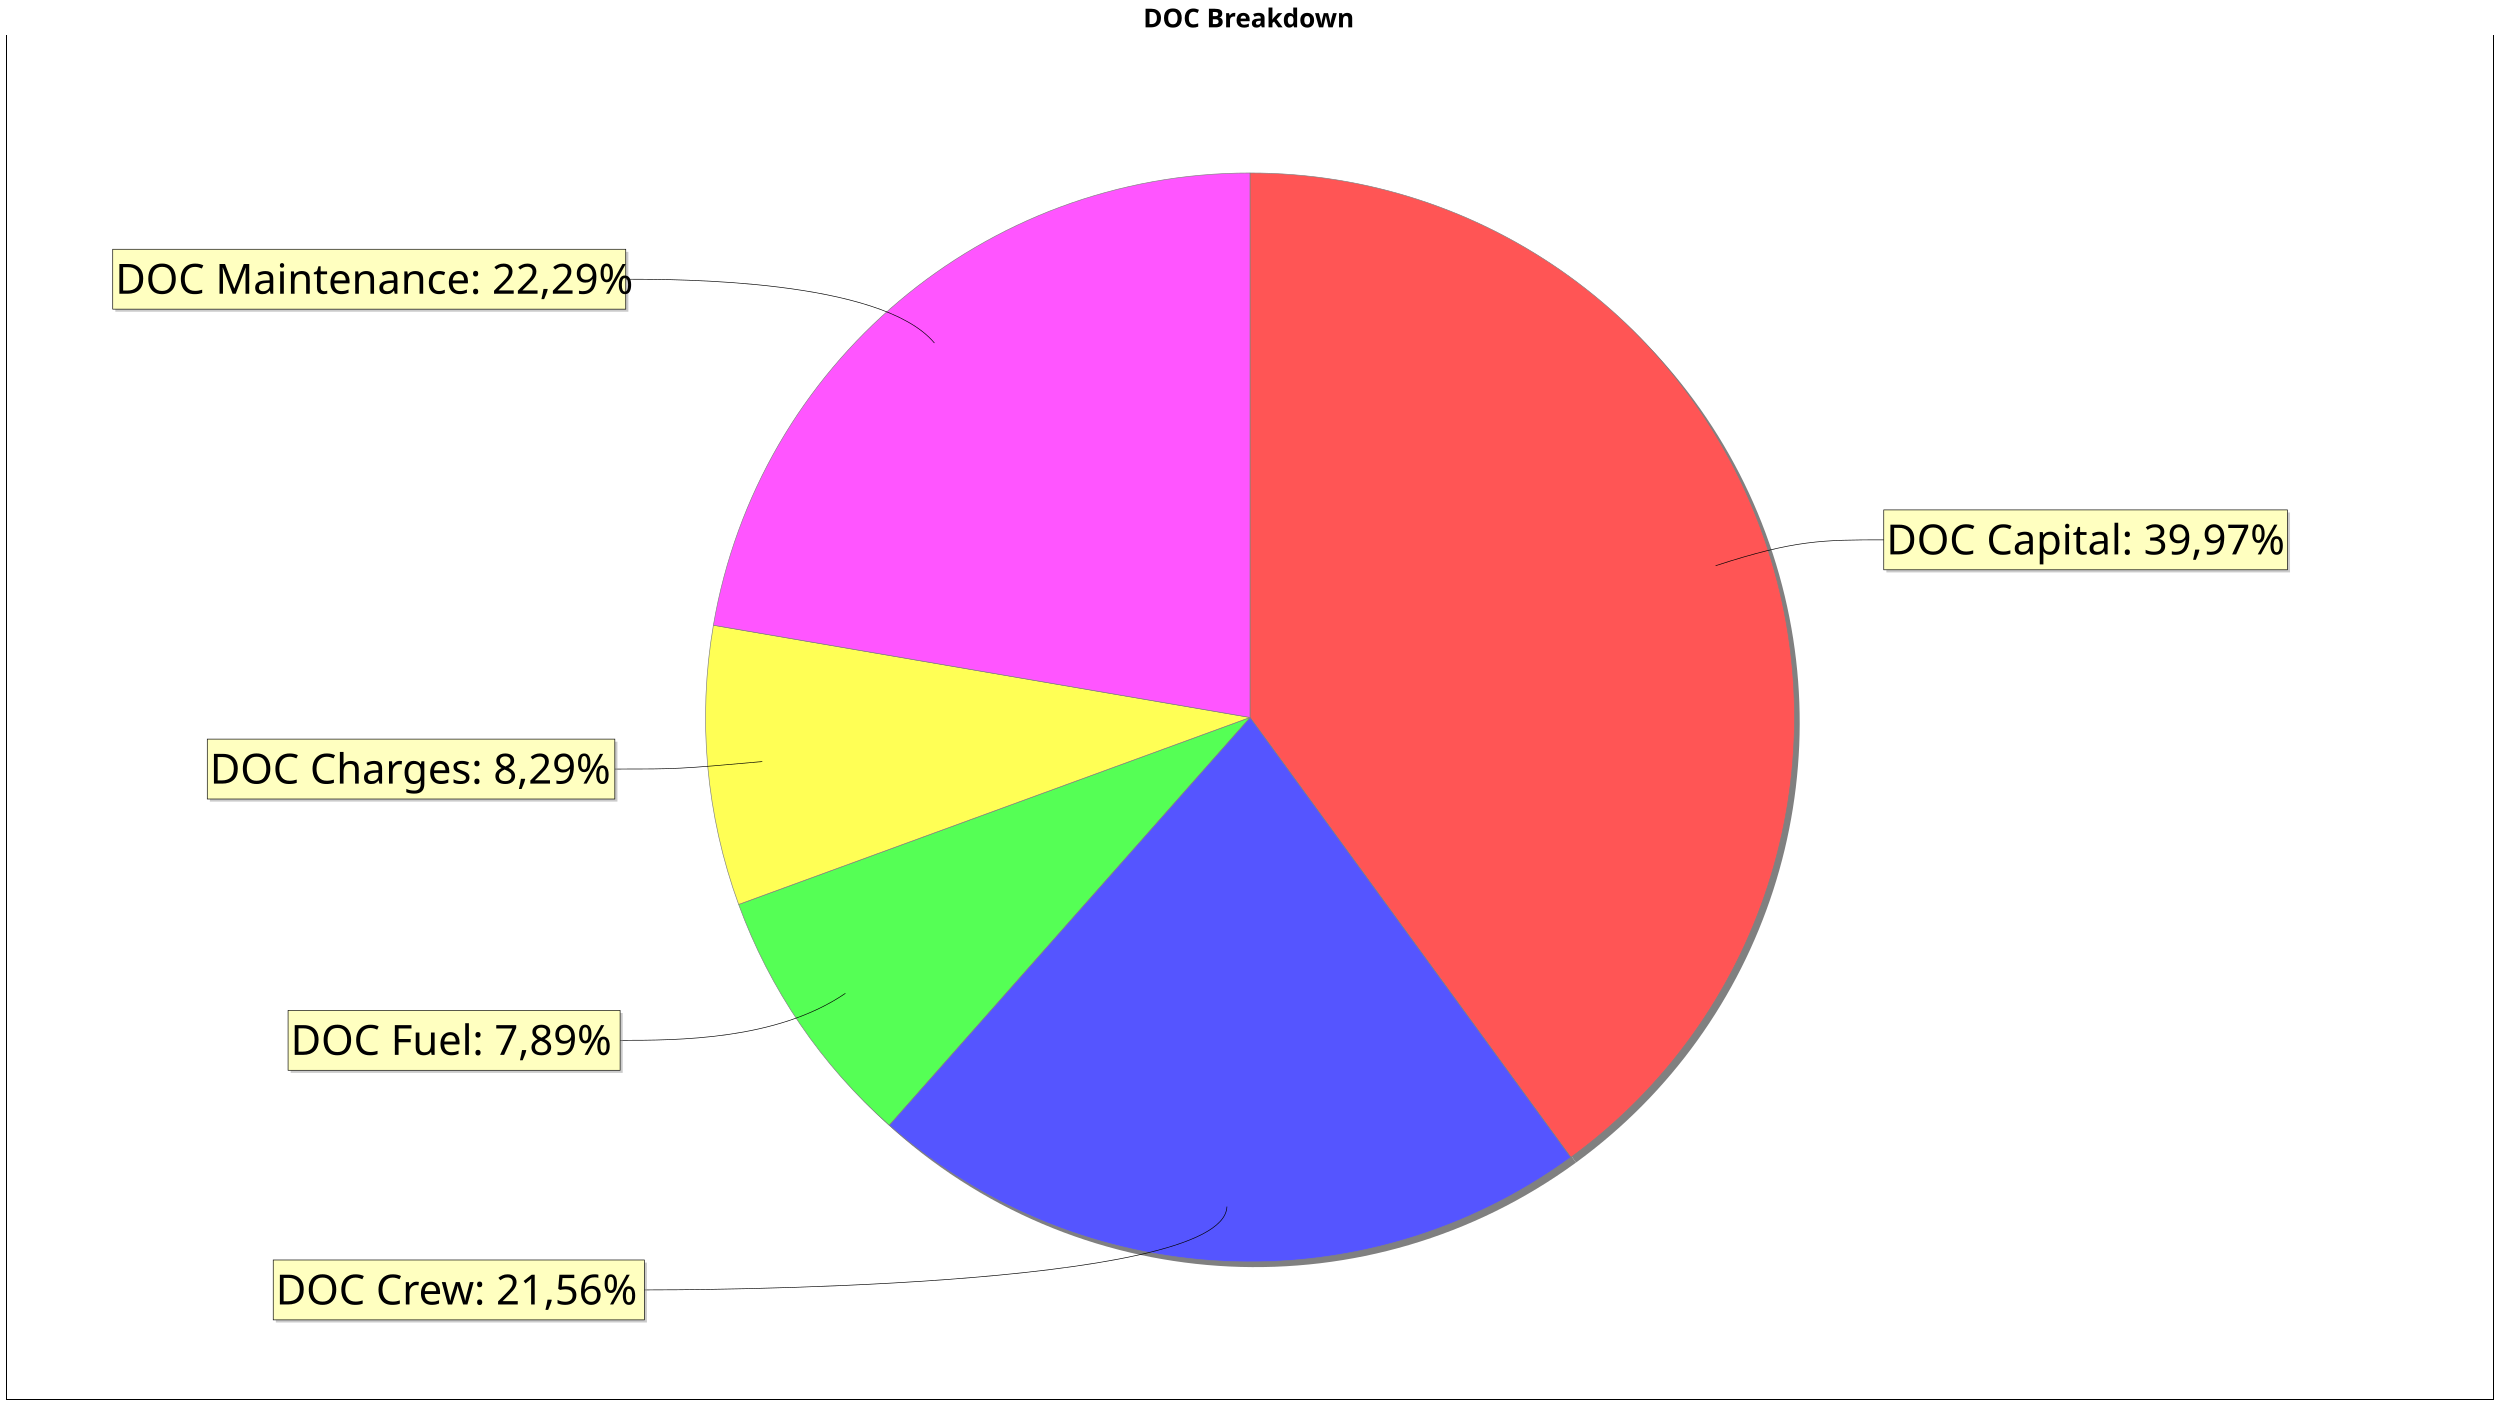
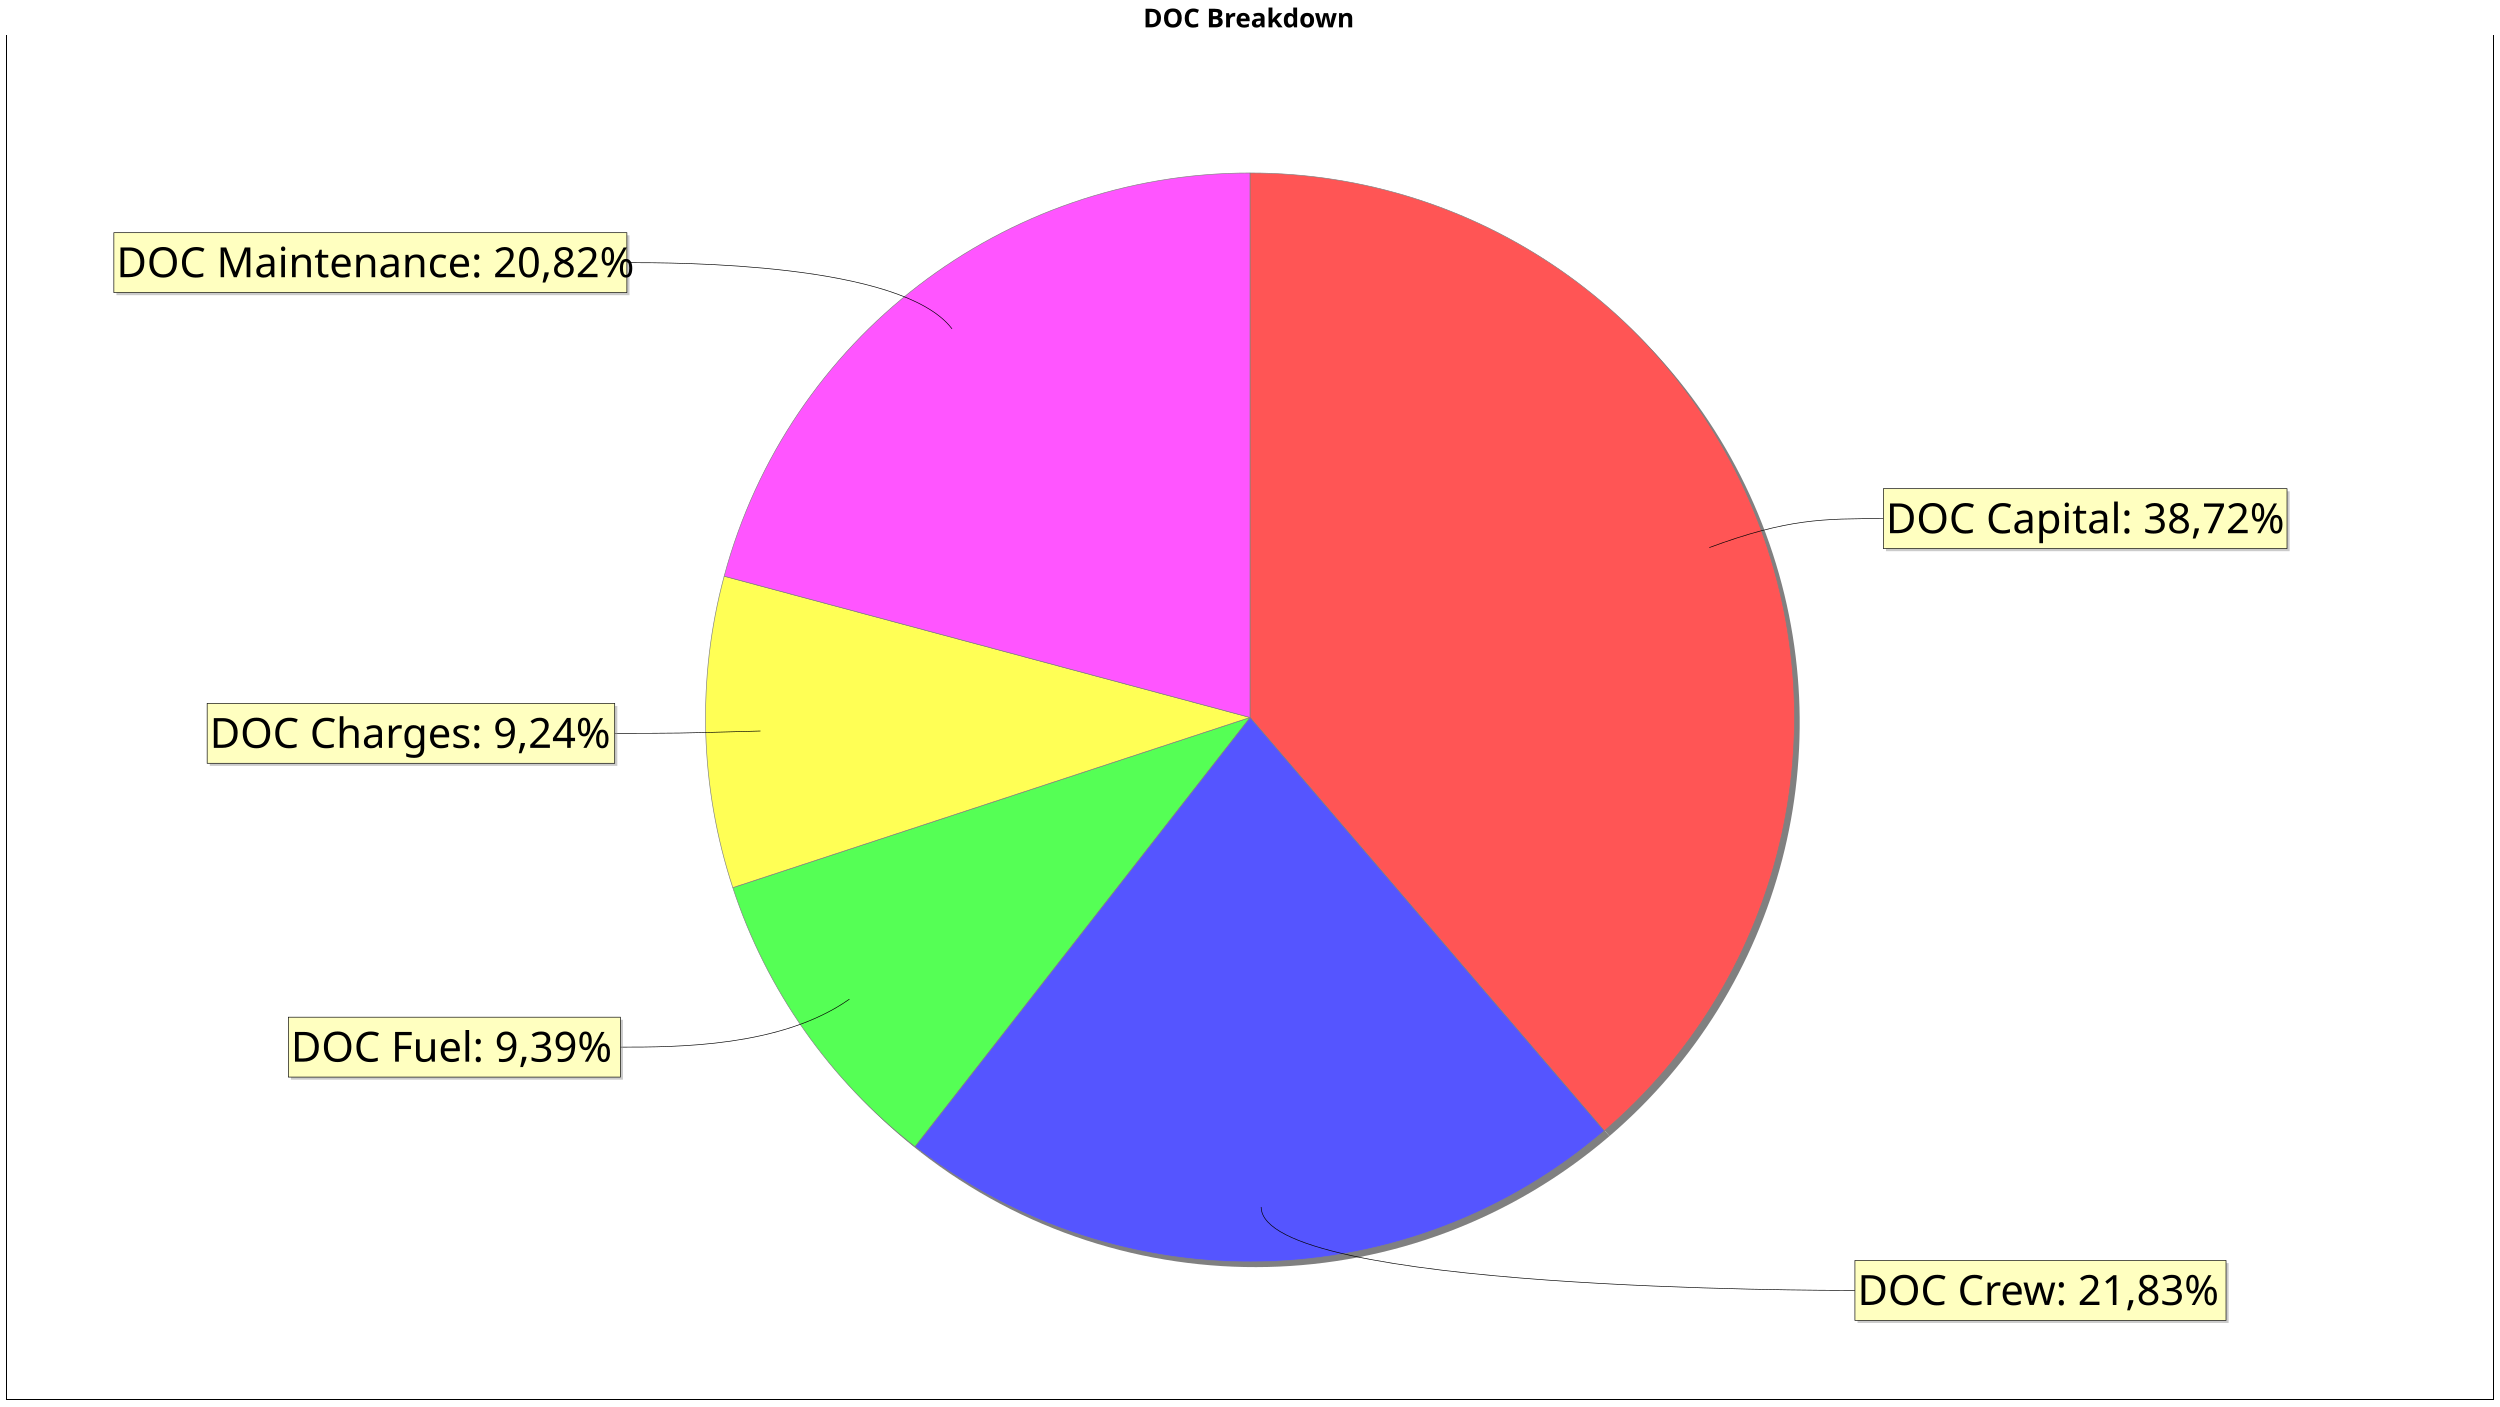
<svg xmlns="http://www.w3.org/2000/svg" width="1920" height="1080" text-rendering="auto" shape-rendering="auto">
  <defs>
-     <clipPath id="_451170350735729clip-0">
+     <clipPath id="_358978838579337clip-0">
      <path d="M 0 0 L 1920 0 L 1920 1080 L 0 1080 L 0 0 Z " />
    </clipPath>
-     <clipPath id="_451170350735729clip-1">
+     <clipPath id="_358978838579337clip-1">
      <path d="M 5 27 L 5 1075 L 1915 1075 L 1915 27 Z " />
    </clipPath>
  </defs>
-   <rect x="0" y="0" width="1920" height="1080" style="fill: rgb(255,255,255); fill-opacity: 1.0" transform="matrix(1,0,0,1,0,0)" clip-path="url(#_451170350735729clip-0)" />
+   <rect x="0" y="0" width="1920" height="1080" style="fill: rgb(255,255,255); fill-opacity: 1.0" transform="matrix(1,0,0,1,0,0)" clip-path="url(#_358978838579337clip-0)" />
  <g transform="matrix(1,0,0,1,0,0)">
-     <text x="878" y="21.01" style="fill: rgb(0,0,0); fill-opacity: 1.0; font-family: Tahoma; font-size: 20px; font-weight: bold;" clip-path="url(#_451170350735729clip-0)">DOC Breakdown</text>
+     <text x="878" y="21.01" style="fill: rgb(0,0,0); fill-opacity: 1.0; font-family: Tahoma; font-size: 20px; font-weight: bold;" clip-path="url(#_358978838579337clip-0)">DOC Breakdown</text>
  </g>
-   <rect x="5" y="27" width="1910" height="1048" style="fill: rgb(255,255,255); fill-opacity: 0.0" transform="matrix(1,0,0,1,0,0)" clip-path="url(#_451170350735729clip-0)" />
-   <rect x="5" y="27" width="1910" height="1048" style="stroke-width: 0.5;stroke: rgb(0,0,0);stroke-opacity: 1.0;stroke-linecap: round;stroke-linejoin: round;shape-rendering:crispEdges;; fill: none" transform="matrix(1,0,0,1,0,0)" clip-path="url(#_451170350735729clip-0)" />
-   <g style="fill: rgb(128,128,128); fill-opacity: 1.0; stroke: none" transform="matrix(1,0,0,1,0,0)" clip-path="url(#_451170350735729clip-1)">
-     <path d="M 964 136.85 C 1145.02 136.85 1305.48 253.32 1361.57 425.43 C 1417.66 597.54 1356.64 786.2 1210.38 892.86 L 964 555 Z " />
+   <rect x="5" y="27" width="1910" height="1048" style="fill: rgb(255,255,255); fill-opacity: 0.0" transform="matrix(1,0,0,1,0,0)" clip-path="url(#_358978838579337clip-0)" />
+   <rect x="5" y="27" width="1910" height="1048" style="stroke-width: 0.5;stroke: rgb(0,0,0);stroke-opacity: 1.0;stroke-linecap: round;stroke-linejoin: round;shape-rendering:crispEdges;; fill: none" transform="matrix(1,0,0,1,0,0)" clip-path="url(#_358978838579337clip-0)" />
+   <g style="fill: rgb(128,128,128); fill-opacity: 1.0; stroke: none" transform="matrix(1,0,0,1,0,0)" clip-path="url(#_358978838579337clip-1)">
+     <path d="M 964 136.85 C 1139 136.85 1295.48 245.82 1356.19 409.95 C 1416.89 574.08 1368.97 758.65 1236.09 872.52 L 964 555 Z " />
  </g>
-   <g style="fill: rgb(128,128,128); fill-opacity: 1.0; stroke: none" transform="matrix(1,0,0,1,0,0)" clip-path="url(#_451170350735729clip-1)">
-     <path d="M 1210.38 892.86 C 1051.73 1008.55 833.95 998.28 686.9 868.15 L 964 555 Z " />
+   <g style="fill: rgb(128,128,128); fill-opacity: 1.0; stroke: none" transform="matrix(1,0,0,1,0,0)" clip-path="url(#_358978838579337clip-1)">
+     <path d="M 1236.09 872.52 C 1084.98 1002.01 863.54 1007.06 706.67 884.6 L 964 555 Z " />
  </g>
-   <g style="fill: rgb(128,128,128); fill-opacity: 1.0; stroke: none" transform="matrix(1,0,0,1,0,0)" clip-path="url(#_451170350735729clip-1)">
-     <path d="M 686.9 868.15 C 634.87 822.12 595.14 763.85 571.28 698.61 L 964 555 Z " />
+   <g style="fill: rgb(128,128,128); fill-opacity: 1.0; stroke: none" transform="matrix(1,0,0,1,0,0)" clip-path="url(#_358978838579337clip-1)">
+     <path d="M 706.67 884.6 C 641.38 833.62 592.69 764.39 566.8 685.7 L 964 555 Z " />
  </g>
-   <g style="fill: rgb(128,128,128); fill-opacity: 1.0; stroke: none" transform="matrix(1,0,0,1,0,0)" clip-path="url(#_451170350735729clip-1)">
-     <path d="M 571.28 698.61 C 546.21 630.05 539.53 556.12 551.89 484.18 L 964 555 Z " />
+   <g style="fill: rgb(128,128,128); fill-opacity: 1.0; stroke: none" transform="matrix(1,0,0,1,0,0)" clip-path="url(#_358978838579337clip-1)">
+     <path d="M 566.8 685.7 C 541.34 608.32 539.03 525.19 560.17 446.51 L 964 555 Z " />
  </g>
-   <g style="fill: rgb(128,128,128); fill-opacity: 1.0; stroke: none" transform="matrix(1,0,0,1,0,0)" clip-path="url(#_451170350735729clip-1)">
-     <path d="M 551.89 484.18 C 586.37 283.51 760.39 136.85 964 136.85 L 964 555 Z " />
+   <g style="fill: rgb(128,128,128); fill-opacity: 1.0; stroke: none" transform="matrix(1,0,0,1,0,0)" clip-path="url(#_358978838579337clip-1)">
+     <path d="M 560.17 446.51 C 609.24 263.83 774.84 136.85 964 136.85 L 964 555 Z " />
  </g>
-   <g style="fill: rgb(255,85,85); fill-opacity: 1.0; stroke: none" transform="matrix(1,0,0,1,0,0)" clip-path="url(#_451170350735729clip-1)">
-     <path d="M 960 132.85 C 1141.02 132.85 1301.48 249.32 1357.57 421.43 C 1413.66 593.54 1352.64 782.2 1206.38 888.86 L 960 551 Z " />
+   <g style="fill: rgb(255,85,85); fill-opacity: 1.0; stroke: none" transform="matrix(1,0,0,1,0,0)" clip-path="url(#_358978838579337clip-1)">
+     <path d="M 960 132.85 C 1135 132.85 1291.48 241.82 1352.19 405.95 C 1412.89 570.08 1364.97 754.65 1232.09 868.52 L 960 551 Z " />
  </g>
-   <g style="stroke-width: 0.5;stroke: rgb(128,128,128);stroke-opacity: 1.0;stroke-linecap: round;stroke-linejoin: round;shape-rendering:geometricPrecision;; fill: none" transform="matrix(1,0,0,1,0,0)" clip-path="url(#_451170350735729clip-1)">
-     <path d="M 960 132.85 C 1141.02 132.85 1301.48 249.32 1357.57 421.43 C 1413.66 593.54 1352.64 782.2 1206.38 888.86 L 960 551 Z " />
+   <g style="stroke-width: 0.5;stroke: rgb(128,128,128);stroke-opacity: 1.0;stroke-linecap: round;stroke-linejoin: round;shape-rendering:geometricPrecision;; fill: none" transform="matrix(1,0,0,1,0,0)" clip-path="url(#_358978838579337clip-1)">
+     <path d="M 960 132.85 C 1135 132.85 1291.48 241.82 1352.19 405.95 C 1412.89 570.08 1364.97 754.65 1232.09 868.52 L 960 551 Z " />
  </g>
-   <g style="fill: rgb(85,85,255); fill-opacity: 1.0; stroke: none" transform="matrix(1,0,0,1,0,0)" clip-path="url(#_451170350735729clip-1)">
-     <path d="M 1206.38 888.86 C 1047.73 1004.55 829.95 994.28 682.9 864.15 L 960 551 Z " />
+   <g style="fill: rgb(85,85,255); fill-opacity: 1.0; stroke: none" transform="matrix(1,0,0,1,0,0)" clip-path="url(#_358978838579337clip-1)">
+     <path d="M 1232.09 868.52 C 1080.98 998.01 859.54 1003.06 702.67 880.6 L 960 551 Z " />
  </g>
-   <g style="stroke-width: 0.5;stroke: rgb(128,128,128);stroke-opacity: 1.0;stroke-linecap: round;stroke-linejoin: round;shape-rendering:geometricPrecision;; fill: none" transform="matrix(1,0,0,1,0,0)" clip-path="url(#_451170350735729clip-1)">
-     <path d="M 1206.38 888.86 C 1047.73 1004.55 829.95 994.28 682.9 864.15 L 960 551 Z " />
+   <g style="stroke-width: 0.5;stroke: rgb(128,128,128);stroke-opacity: 1.0;stroke-linecap: round;stroke-linejoin: round;shape-rendering:geometricPrecision;; fill: none" transform="matrix(1,0,0,1,0,0)" clip-path="url(#_358978838579337clip-1)">
+     <path d="M 1232.09 868.52 C 1080.98 998.01 859.54 1003.06 702.67 880.6 L 960 551 Z " />
  </g>
-   <g style="fill: rgb(85,255,85); fill-opacity: 1.0; stroke: none" transform="matrix(1,0,0,1,0,0)" clip-path="url(#_451170350735729clip-1)">
-     <path d="M 682.9 864.15 C 630.87 818.12 591.14 759.85 567.28 694.61 L 960 551 Z " />
+   <g style="fill: rgb(85,255,85); fill-opacity: 1.0; stroke: none" transform="matrix(1,0,0,1,0,0)" clip-path="url(#_358978838579337clip-1)">
+     <path d="M 702.67 880.6 C 637.38 829.62 588.69 760.39 562.8 681.7 L 960 551 Z " />
  </g>
-   <g style="stroke-width: 0.5;stroke: rgb(128,128,128);stroke-opacity: 1.0;stroke-linecap: round;stroke-linejoin: round;shape-rendering:geometricPrecision;; fill: none" transform="matrix(1,0,0,1,0,0)" clip-path="url(#_451170350735729clip-1)">
-     <path d="M 682.9 864.15 C 630.87 818.12 591.14 759.85 567.28 694.61 L 960 551 Z " />
+   <g style="stroke-width: 0.5;stroke: rgb(128,128,128);stroke-opacity: 1.0;stroke-linecap: round;stroke-linejoin: round;shape-rendering:geometricPrecision;; fill: none" transform="matrix(1,0,0,1,0,0)" clip-path="url(#_358978838579337clip-1)">
+     <path d="M 702.67 880.6 C 637.38 829.62 588.69 760.39 562.8 681.7 L 960 551 Z " />
  </g>
-   <g style="fill: rgb(255,255,85); fill-opacity: 1.0; stroke: none" transform="matrix(1,0,0,1,0,0)" clip-path="url(#_451170350735729clip-1)">
-     <path d="M 567.28 694.61 C 542.21 626.05 535.53 552.12 547.89 480.18 L 960 551 Z " />
+   <g style="fill: rgb(255,255,85); fill-opacity: 1.0; stroke: none" transform="matrix(1,0,0,1,0,0)" clip-path="url(#_358978838579337clip-1)">
+     <path d="M 562.8 681.7 C 537.34 604.32 535.03 521.19 556.17 442.51 L 960 551 Z " />
  </g>
-   <g style="stroke-width: 0.5;stroke: rgb(128,128,128);stroke-opacity: 1.0;stroke-linecap: round;stroke-linejoin: round;shape-rendering:geometricPrecision;; fill: none" transform="matrix(1,0,0,1,0,0)" clip-path="url(#_451170350735729clip-1)">
-     <path d="M 567.28 694.61 C 542.21 626.05 535.53 552.12 547.89 480.18 L 960 551 Z " />
+   <g style="stroke-width: 0.5;stroke: rgb(128,128,128);stroke-opacity: 1.0;stroke-linecap: round;stroke-linejoin: round;shape-rendering:geometricPrecision;; fill: none" transform="matrix(1,0,0,1,0,0)" clip-path="url(#_358978838579337clip-1)">
+     <path d="M 562.8 681.7 C 537.34 604.32 535.03 521.19 556.17 442.51 L 960 551 Z " />
  </g>
-   <g style="fill: rgb(255,85,255); fill-opacity: 1.0; stroke: none" transform="matrix(1,0,0,1,0,0)" clip-path="url(#_451170350735729clip-1)">
-     <path d="M 547.89 480.18 C 582.37 279.51 756.39 132.85 960 132.85 L 960 551 Z " />
+   <g style="fill: rgb(255,85,255); fill-opacity: 1.0; stroke: none" transform="matrix(1,0,0,1,0,0)" clip-path="url(#_358978838579337clip-1)">
+     <path d="M 556.17 442.51 C 605.24 259.83 770.84 132.85 960 132.85 L 960 551 Z " />
  </g>
-   <g style="stroke-width: 0.5;stroke: rgb(128,128,128);stroke-opacity: 1.0;stroke-linecap: round;stroke-linejoin: round;shape-rendering:geometricPrecision;; fill: none" transform="matrix(1,0,0,1,0,0)" clip-path="url(#_451170350735729clip-1)">
-     <path d="M 547.89 480.18 C 582.37 279.51 756.39 132.85 960 132.85 L 960 551 Z " />
+   <g style="stroke-width: 0.5;stroke: rgb(128,128,128);stroke-opacity: 1.0;stroke-linecap: round;stroke-linejoin: round;shape-rendering:geometricPrecision;; fill: none" transform="matrix(1,0,0,1,0,0)" clip-path="url(#_358978838579337clip-1)">
+     <path d="M 556.17 442.51 C 605.24 259.83 770.84 132.85 960 132.85 L 960 551 Z " />
  </g>
-   <g style="stroke-width: 0.5;stroke: rgb(0,0,0);stroke-opacity: 1.0;stroke-linecap: square;shape-rendering:geometricPrecision;; fill: none" transform="matrix(1,0,0,1,0,0)" clip-path="url(#_451170350735729clip-1)">
-     <path d="M 480.58 214.43 C 519.84 214.43 676.34 214.43 717.47 263.24" />
+   <g style="stroke-width: 0.5;stroke: rgb(0,0,0);stroke-opacity: 1.0;stroke-linecap: square;shape-rendering:geometricPrecision;; fill: none" transform="matrix(1,0,0,1,0,0)" clip-path="url(#_358978838579337clip-1)">
+     <path d="M 481.44 201.71 C 519.84 201.71 692.16 201.71 731 252.36" />
  </g>
-   <rect x="88.58" y="193.43" width="394" height="46" style="fill: rgb(151,151,151); fill-opacity: 0.502" transform="matrix(1,0,0,1,0,0)" clip-path="url(#_451170350735729clip-1)" />
-   <rect x="86.58" y="191.43" width="394" height="46" style="fill: rgb(255,255,192); fill-opacity: 1.0" transform="matrix(1,0,0,1,0,0)" clip-path="url(#_451170350735729clip-1)" />
-   <rect x="86.58" y="191.43" width="394" height="46" style="stroke-width: 0.5;stroke: rgb(0,0,0);stroke-opacity: 1.0;stroke-linecap: square;shape-rendering:geometricPrecision;; fill: none" transform="matrix(1,0,0,1,0,0)" clip-path="url(#_451170350735729clip-1)" />
+   <rect x="89.44" y="180.71" width="394" height="46" style="fill: rgb(151,151,151); fill-opacity: 0.502" transform="matrix(1,0,0,1,0,0)" clip-path="url(#_358978838579337clip-1)" />
+   <rect x="87.44" y="178.71" width="394" height="46" style="fill: rgb(255,255,192); fill-opacity: 1.0" transform="matrix(1,0,0,1,0,0)" clip-path="url(#_358978838579337clip-1)" />
+   <rect x="87.44" y="178.71" width="394" height="46" style="stroke-width: 0.5;stroke: rgb(0,0,0);stroke-opacity: 1.0;stroke-linecap: square;shape-rendering:geometricPrecision;; fill: none" transform="matrix(1,0,0,1,0,0)" clip-path="url(#_358978838579337clip-1)" />
  <g transform="matrix(1,0,0,1,0,0)">
-     <text x="88.58" y="225.61" style="fill: rgb(0,0,0); fill-opacity: 1.0; font-family: sans-serif; font-size: 32px;" clip-path="url(#_451170350735729clip-1)">DOC Maintenance: 22,29%</text>
+     <text x="89.44" y="212.88" style="fill: rgb(0,0,0); fill-opacity: 1.0; font-family: sans-serif; font-size: 32px;" clip-path="url(#_358978838579337clip-1)">DOC Maintenance: 20,82%</text>
  </g>
-   <g style="stroke-width: 0.5;stroke: rgb(0,0,0);stroke-opacity: 1.0;stroke-linecap: square;shape-rendering:geometricPrecision;; fill: none" transform="matrix(1,0,0,1,0,0)" clip-path="url(#_451170350735729clip-1)">
-     <path d="M 472.19 590.64 C 519.84 590.64 521.63 590.64 585.19 584.9" />
+   <g style="stroke-width: 0.5;stroke: rgb(0,0,0);stroke-opacity: 1.0;stroke-linecap: square;shape-rendering:geometricPrecision;; fill: none" transform="matrix(1,0,0,1,0,0)" clip-path="url(#_358978838579337clip-1)">
+     <path d="M 472.1 563.2 C 519.84 563.2 520.01 563.2 583.81 561.43" />
  </g>
-   <rect x="161.19" y="569.64" width="313" height="46" style="fill: rgb(151,151,151); fill-opacity: 0.502" transform="matrix(1,0,0,1,0,0)" clip-path="url(#_451170350735729clip-1)" />
-   <rect x="159.19" y="567.64" width="313" height="46" style="fill: rgb(255,255,192); fill-opacity: 1.0" transform="matrix(1,0,0,1,0,0)" clip-path="url(#_451170350735729clip-1)" />
-   <rect x="159.19" y="567.64" width="313" height="46" style="stroke-width: 0.5;stroke: rgb(0,0,0);stroke-opacity: 1.0;stroke-linecap: square;shape-rendering:geometricPrecision;; fill: none" transform="matrix(1,0,0,1,0,0)" clip-path="url(#_451170350735729clip-1)" />
+   <rect x="161.1" y="542.2" width="313" height="46" style="fill: rgb(151,151,151); fill-opacity: 0.502" transform="matrix(1,0,0,1,0,0)" clip-path="url(#_358978838579337clip-1)" />
+   <rect x="159.1" y="540.2" width="313" height="46" style="fill: rgb(255,255,192); fill-opacity: 1.0" transform="matrix(1,0,0,1,0,0)" clip-path="url(#_358978838579337clip-1)" />
+   <rect x="159.1" y="540.2" width="313" height="46" style="stroke-width: 0.5;stroke: rgb(0,0,0);stroke-opacity: 1.0;stroke-linecap: square;shape-rendering:geometricPrecision;; fill: none" transform="matrix(1,0,0,1,0,0)" clip-path="url(#_358978838579337clip-1)" />
  <g transform="matrix(1,0,0,1,0,0)">
-     <text x="161.19" y="601.82" style="fill: rgb(0,0,0); fill-opacity: 1.0; font-family: sans-serif; font-size: 32px;" clip-path="url(#_451170350735729clip-1)">DOC Charges: 8,29%</text>
+     <text x="161.1" y="574.37" style="fill: rgb(0,0,0); fill-opacity: 1.0; font-family: sans-serif; font-size: 32px;" clip-path="url(#_358978838579337clip-1)">DOC Charges: 9,24%</text>
  </g>
-   <g style="stroke-width: 0.5;stroke: rgb(0,0,0);stroke-opacity: 1.0;stroke-linecap: square;shape-rendering:geometricPrecision;; fill: none" transform="matrix(1,0,0,1,0,0)" clip-path="url(#_451170350735729clip-1)">
-     <path d="M 476.24 798.98 C 519.84 798.98 596.34 798.98 649.07 763.02" />
+   <g style="stroke-width: 0.5;stroke: rgb(0,0,0);stroke-opacity: 1.0;stroke-linecap: square;shape-rendering:geometricPrecision;; fill: none" transform="matrix(1,0,0,1,0,0)" clip-path="url(#_358978838579337clip-1)">
+     <path d="M 476.44 804.2 C 519.84 804.2 599.96 804.2 652.16 767.49" />
  </g>
-   <rect x="223.24" y="777.98" width="255" height="46" style="fill: rgb(151,151,151); fill-opacity: 0.502" transform="matrix(1,0,0,1,0,0)" clip-path="url(#_451170350735729clip-1)" />
-   <rect x="221.24" y="775.98" width="255" height="46" style="fill: rgb(255,255,192); fill-opacity: 1.0" transform="matrix(1,0,0,1,0,0)" clip-path="url(#_451170350735729clip-1)" />
-   <rect x="221.24" y="775.98" width="255" height="46" style="stroke-width: 0.5;stroke: rgb(0,0,0);stroke-opacity: 1.0;stroke-linecap: square;shape-rendering:geometricPrecision;; fill: none" transform="matrix(1,0,0,1,0,0)" clip-path="url(#_451170350735729clip-1)" />
+   <rect x="223.44" y="783.2" width="255" height="46" style="fill: rgb(151,151,151); fill-opacity: 0.502" transform="matrix(1,0,0,1,0,0)" clip-path="url(#_358978838579337clip-1)" />
+   <rect x="221.44" y="781.2" width="255" height="46" style="fill: rgb(255,255,192); fill-opacity: 1.0" transform="matrix(1,0,0,1,0,0)" clip-path="url(#_358978838579337clip-1)" />
+   <rect x="221.44" y="781.2" width="255" height="46" style="stroke-width: 0.5;stroke: rgb(0,0,0);stroke-opacity: 1.0;stroke-linecap: square;shape-rendering:geometricPrecision;; fill: none" transform="matrix(1,0,0,1,0,0)" clip-path="url(#_358978838579337clip-1)" />
  <g transform="matrix(1,0,0,1,0,0)">
-     <text x="223.24" y="810.15" style="fill: rgb(0,0,0); fill-opacity: 1.0; font-family: sans-serif; font-size: 32px;" clip-path="url(#_451170350735729clip-1)">DOC Fuel: 7,89%</text>
+     <text x="223.44" y="815.37" style="fill: rgb(0,0,0); fill-opacity: 1.0; font-family: sans-serif; font-size: 32px;" clip-path="url(#_358978838579337clip-1)">DOC Fuel: 9,39%</text>
  </g>
-   <g style="stroke-width: 0.5;stroke: rgb(0,0,0);stroke-opacity: 1.0;stroke-linecap: square;shape-rendering:geometricPrecision;; fill: none" transform="matrix(1,0,0,1,0,0)" clip-path="url(#_451170350735729clip-1)">
-     <path d="M 494.84 990.67 C 519.84 990.67 939.25 990.67 942.26 926.92" />
+   <g style="stroke-width: 0.5;stroke: rgb(0,0,0);stroke-opacity: 1.0;stroke-linecap: square;shape-rendering:geometricPrecision;; fill: none" transform="matrix(1,0,0,1,0,0)" clip-path="url(#_358978838579337clip-1)">
+     <path d="M 1446.43 398.31 C 1400.16 398.31 1372.83 398.31 1312.97 420.45" />
  </g>
-   <rect x="211.84" y="969.67" width="285" height="46" style="fill: rgb(151,151,151); fill-opacity: 0.502" transform="matrix(1,0,0,1,0,0)" clip-path="url(#_451170350735729clip-1)" />
-   <rect x="209.84" y="967.67" width="285" height="46" style="fill: rgb(255,255,192); fill-opacity: 1.0" transform="matrix(1,0,0,1,0,0)" clip-path="url(#_451170350735729clip-1)" />
-   <rect x="209.84" y="967.67" width="285" height="46" style="stroke-width: 0.5;stroke: rgb(0,0,0);stroke-opacity: 1.0;stroke-linecap: square;shape-rendering:geometricPrecision;; fill: none" transform="matrix(1,0,0,1,0,0)" clip-path="url(#_451170350735729clip-1)" />
+   <rect x="1448.43" y="377.31" width="310" height="46" style="fill: rgb(151,151,151); fill-opacity: 0.502" transform="matrix(1,0,0,1,0,0)" clip-path="url(#_358978838579337clip-1)" />
+   <rect x="1446.43" y="375.31" width="310" height="46" style="fill: rgb(255,255,192); fill-opacity: 1.0" transform="matrix(1,0,0,1,0,0)" clip-path="url(#_358978838579337clip-1)" />
+   <rect x="1446.43" y="375.31" width="310" height="46" style="stroke-width: 0.5;stroke: rgb(0,0,0);stroke-opacity: 1.0;stroke-linecap: square;shape-rendering:geometricPrecision;; fill: none" transform="matrix(1,0,0,1,0,0)" clip-path="url(#_358978838579337clip-1)" />
  <g transform="matrix(1,0,0,1,0,0)">
-     <text x="211.84" y="1001.84" style="fill: rgb(0,0,0); fill-opacity: 1.0; font-family: sans-serif; font-size: 32px;" clip-path="url(#_451170350735729clip-1)">DOC Crew: 21,56%</text>
+     <text x="1448.43" y="409.49" style="fill: rgb(0,0,0); fill-opacity: 1.0; font-family: sans-serif; font-size: 32px;" clip-path="url(#_358978838579337clip-1)">DOC Capital: 38,72%</text>
  </g>
-   <g style="stroke-width: 0.5;stroke: rgb(0,0,0);stroke-opacity: 1.0;stroke-linecap: square;shape-rendering:geometricPrecision;; fill: none" transform="matrix(1,0,0,1,0,0)" clip-path="url(#_451170350735729clip-1)">
-     <path d="M 1446.73 414.61 C 1400.16 414.61 1378.5 414.61 1317.82 434.39" />
+   <g style="stroke-width: 0.5;stroke: rgb(0,0,0);stroke-opacity: 1.0;stroke-linecap: square;shape-rendering:geometricPrecision;; fill: none" transform="matrix(1,0,0,1,0,0)" clip-path="url(#_358978838579337clip-1)">
+     <path d="M 1424.58 991.05 C 1400.16 991.05 970.04 991.05 968.58 927.24" />
  </g>
-   <rect x="1448.73" y="393.61" width="310" height="46" style="fill: rgb(151,151,151); fill-opacity: 0.502" transform="matrix(1,0,0,1,0,0)" clip-path="url(#_451170350735729clip-1)" />
-   <rect x="1446.73" y="391.61" width="310" height="46" style="fill: rgb(255,255,192); fill-opacity: 1.0" transform="matrix(1,0,0,1,0,0)" clip-path="url(#_451170350735729clip-1)" />
-   <rect x="1446.73" y="391.61" width="310" height="46" style="stroke-width: 0.5;stroke: rgb(0,0,0);stroke-opacity: 1.0;stroke-linecap: square;shape-rendering:geometricPrecision;; fill: none" transform="matrix(1,0,0,1,0,0)" clip-path="url(#_451170350735729clip-1)" />
+   <rect x="1426.58" y="970.05" width="285" height="46" style="fill: rgb(151,151,151); fill-opacity: 0.502" transform="matrix(1,0,0,1,0,0)" clip-path="url(#_358978838579337clip-1)" />
+   <rect x="1424.58" y="968.05" width="285" height="46" style="fill: rgb(255,255,192); fill-opacity: 1.0" transform="matrix(1,0,0,1,0,0)" clip-path="url(#_358978838579337clip-1)" />
+   <rect x="1424.58" y="968.05" width="285" height="46" style="stroke-width: 0.5;stroke: rgb(0,0,0);stroke-opacity: 1.0;stroke-linecap: square;shape-rendering:geometricPrecision;; fill: none" transform="matrix(1,0,0,1,0,0)" clip-path="url(#_358978838579337clip-1)" />
  <g transform="matrix(1,0,0,1,0,0)">
-     <text x="1448.73" y="425.79" style="fill: rgb(0,0,0); fill-opacity: 1.0; font-family: sans-serif; font-size: 32px;" clip-path="url(#_451170350735729clip-1)">DOC Capital: 39,97%</text>
+     <text x="1426.58" y="1002.22" style="fill: rgb(0,0,0); fill-opacity: 1.0; font-family: sans-serif; font-size: 32px;" clip-path="url(#_358978838579337clip-1)">DOC Crew: 21,83%</text>
  </g>
-   <rect x="5" y="27" width="1910" height="1048" style="stroke-width: 0.5;stroke: rgb(0,0,0);stroke-opacity: 1.0;stroke-linecap: round;stroke-linejoin: round;shape-rendering:crispEdges;; fill: none" transform="matrix(1,0,0,1,0,0)" clip-path="url(#_451170350735729clip-0)" />
+   <rect x="5" y="27" width="1910" height="1048" style="stroke-width: 0.5;stroke: rgb(0,0,0);stroke-opacity: 1.0;stroke-linecap: round;stroke-linejoin: round;shape-rendering:crispEdges;; fill: none" transform="matrix(1,0,0,1,0,0)" clip-path="url(#_358978838579337clip-0)" />
</svg>
